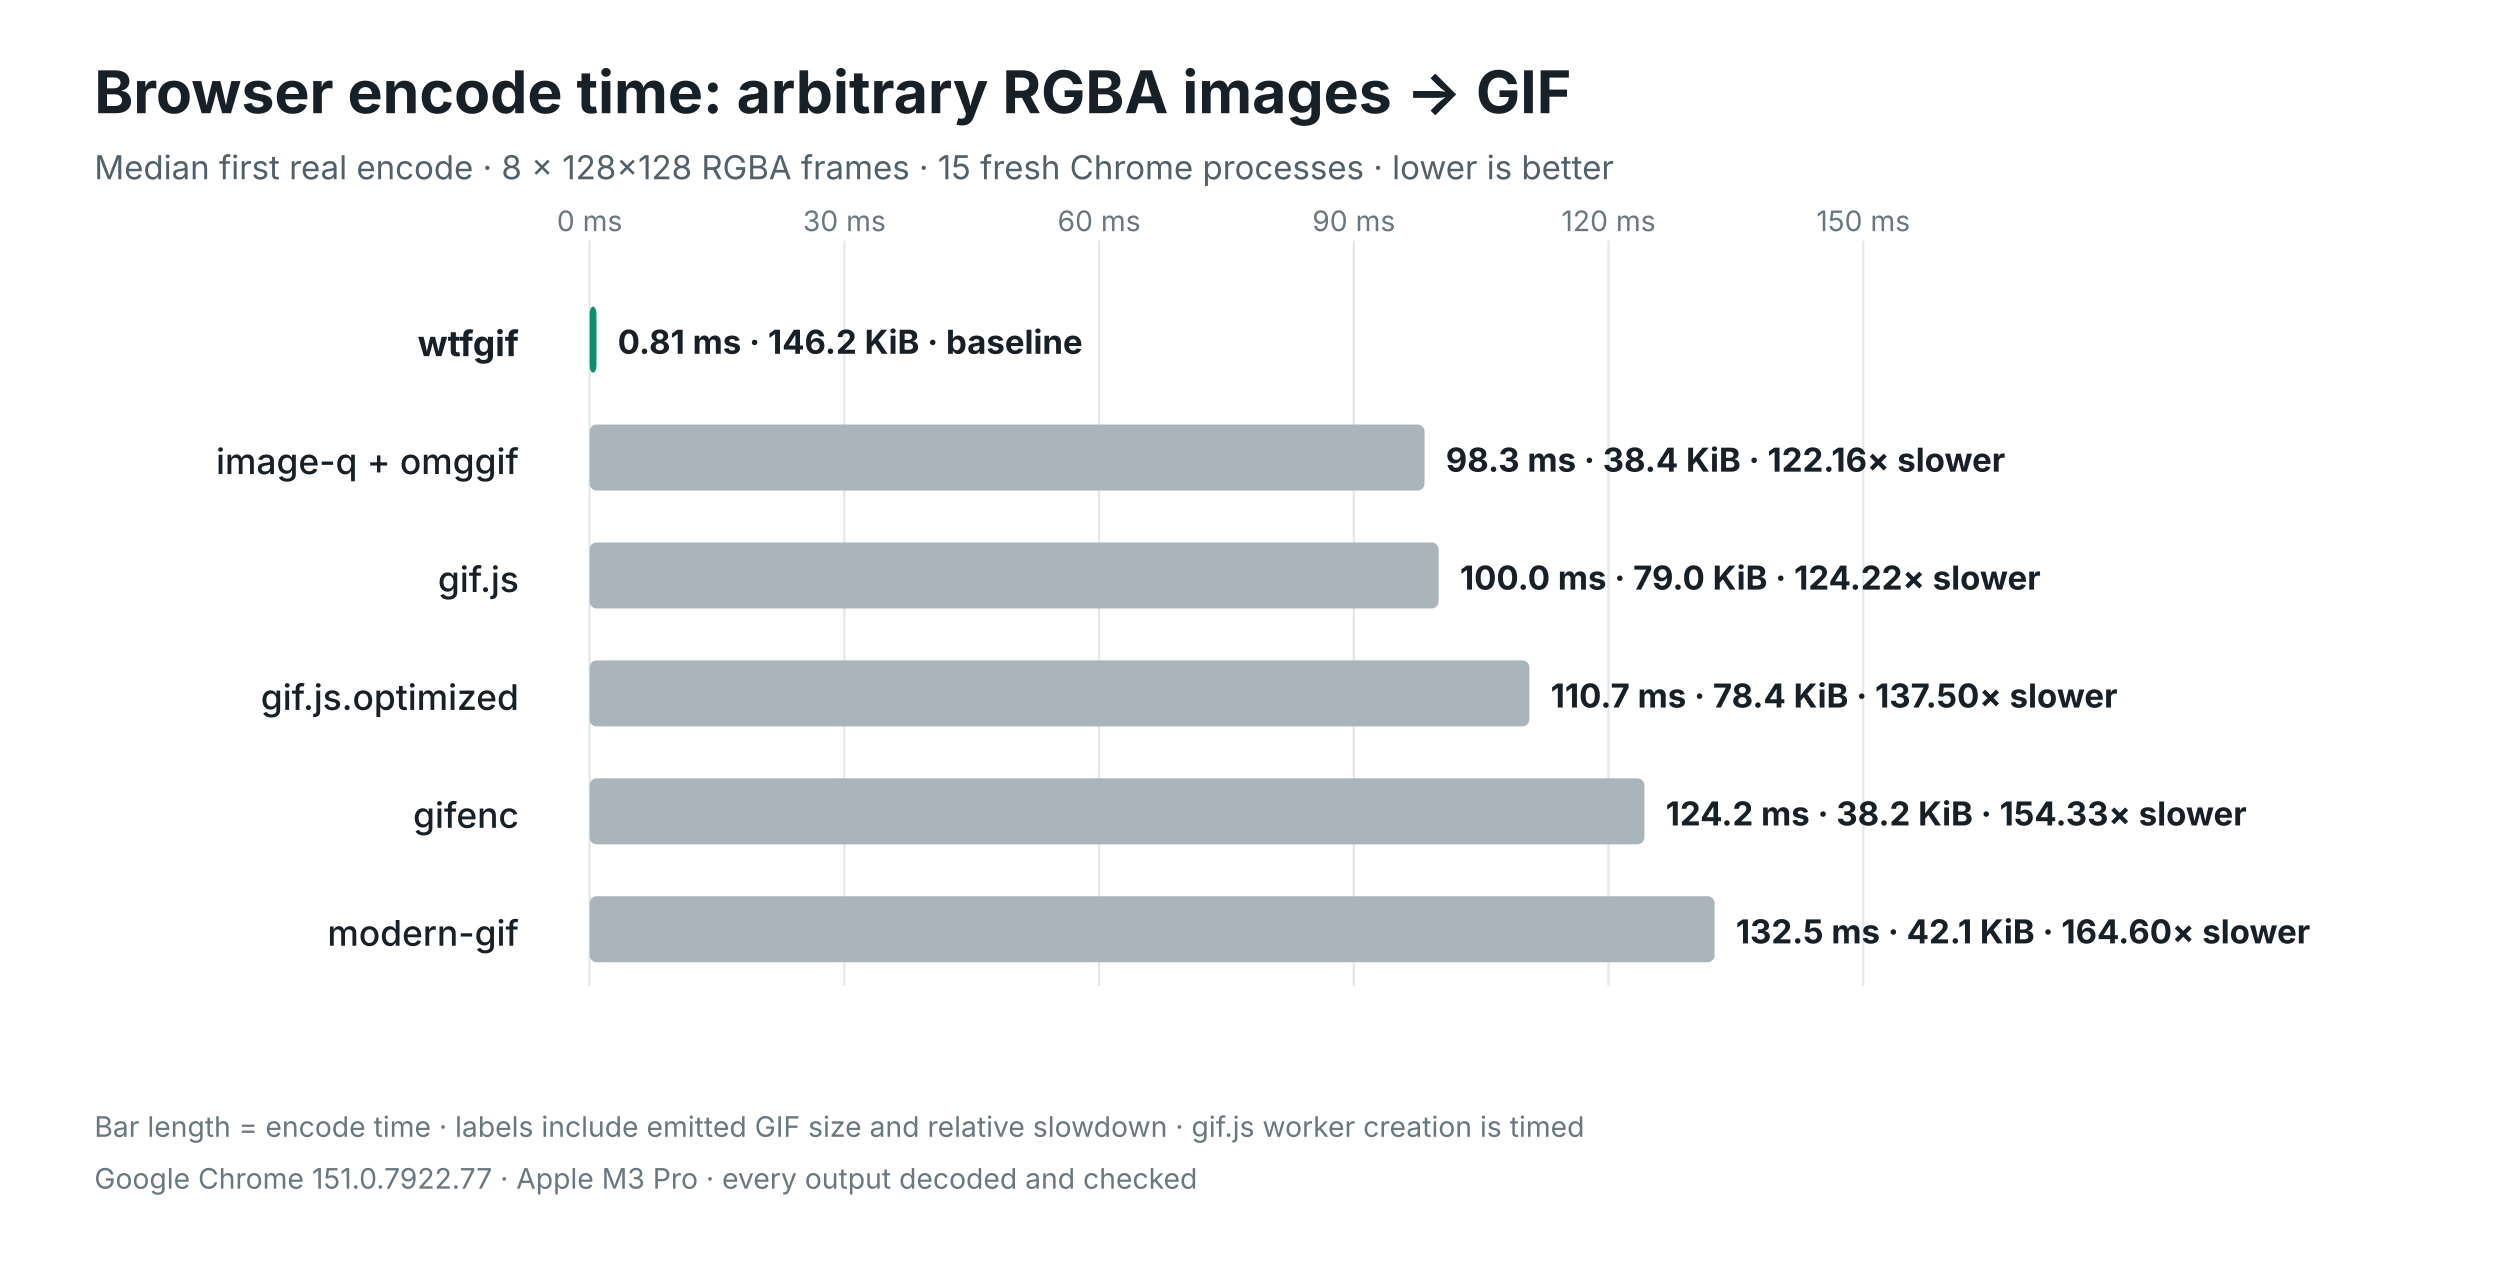
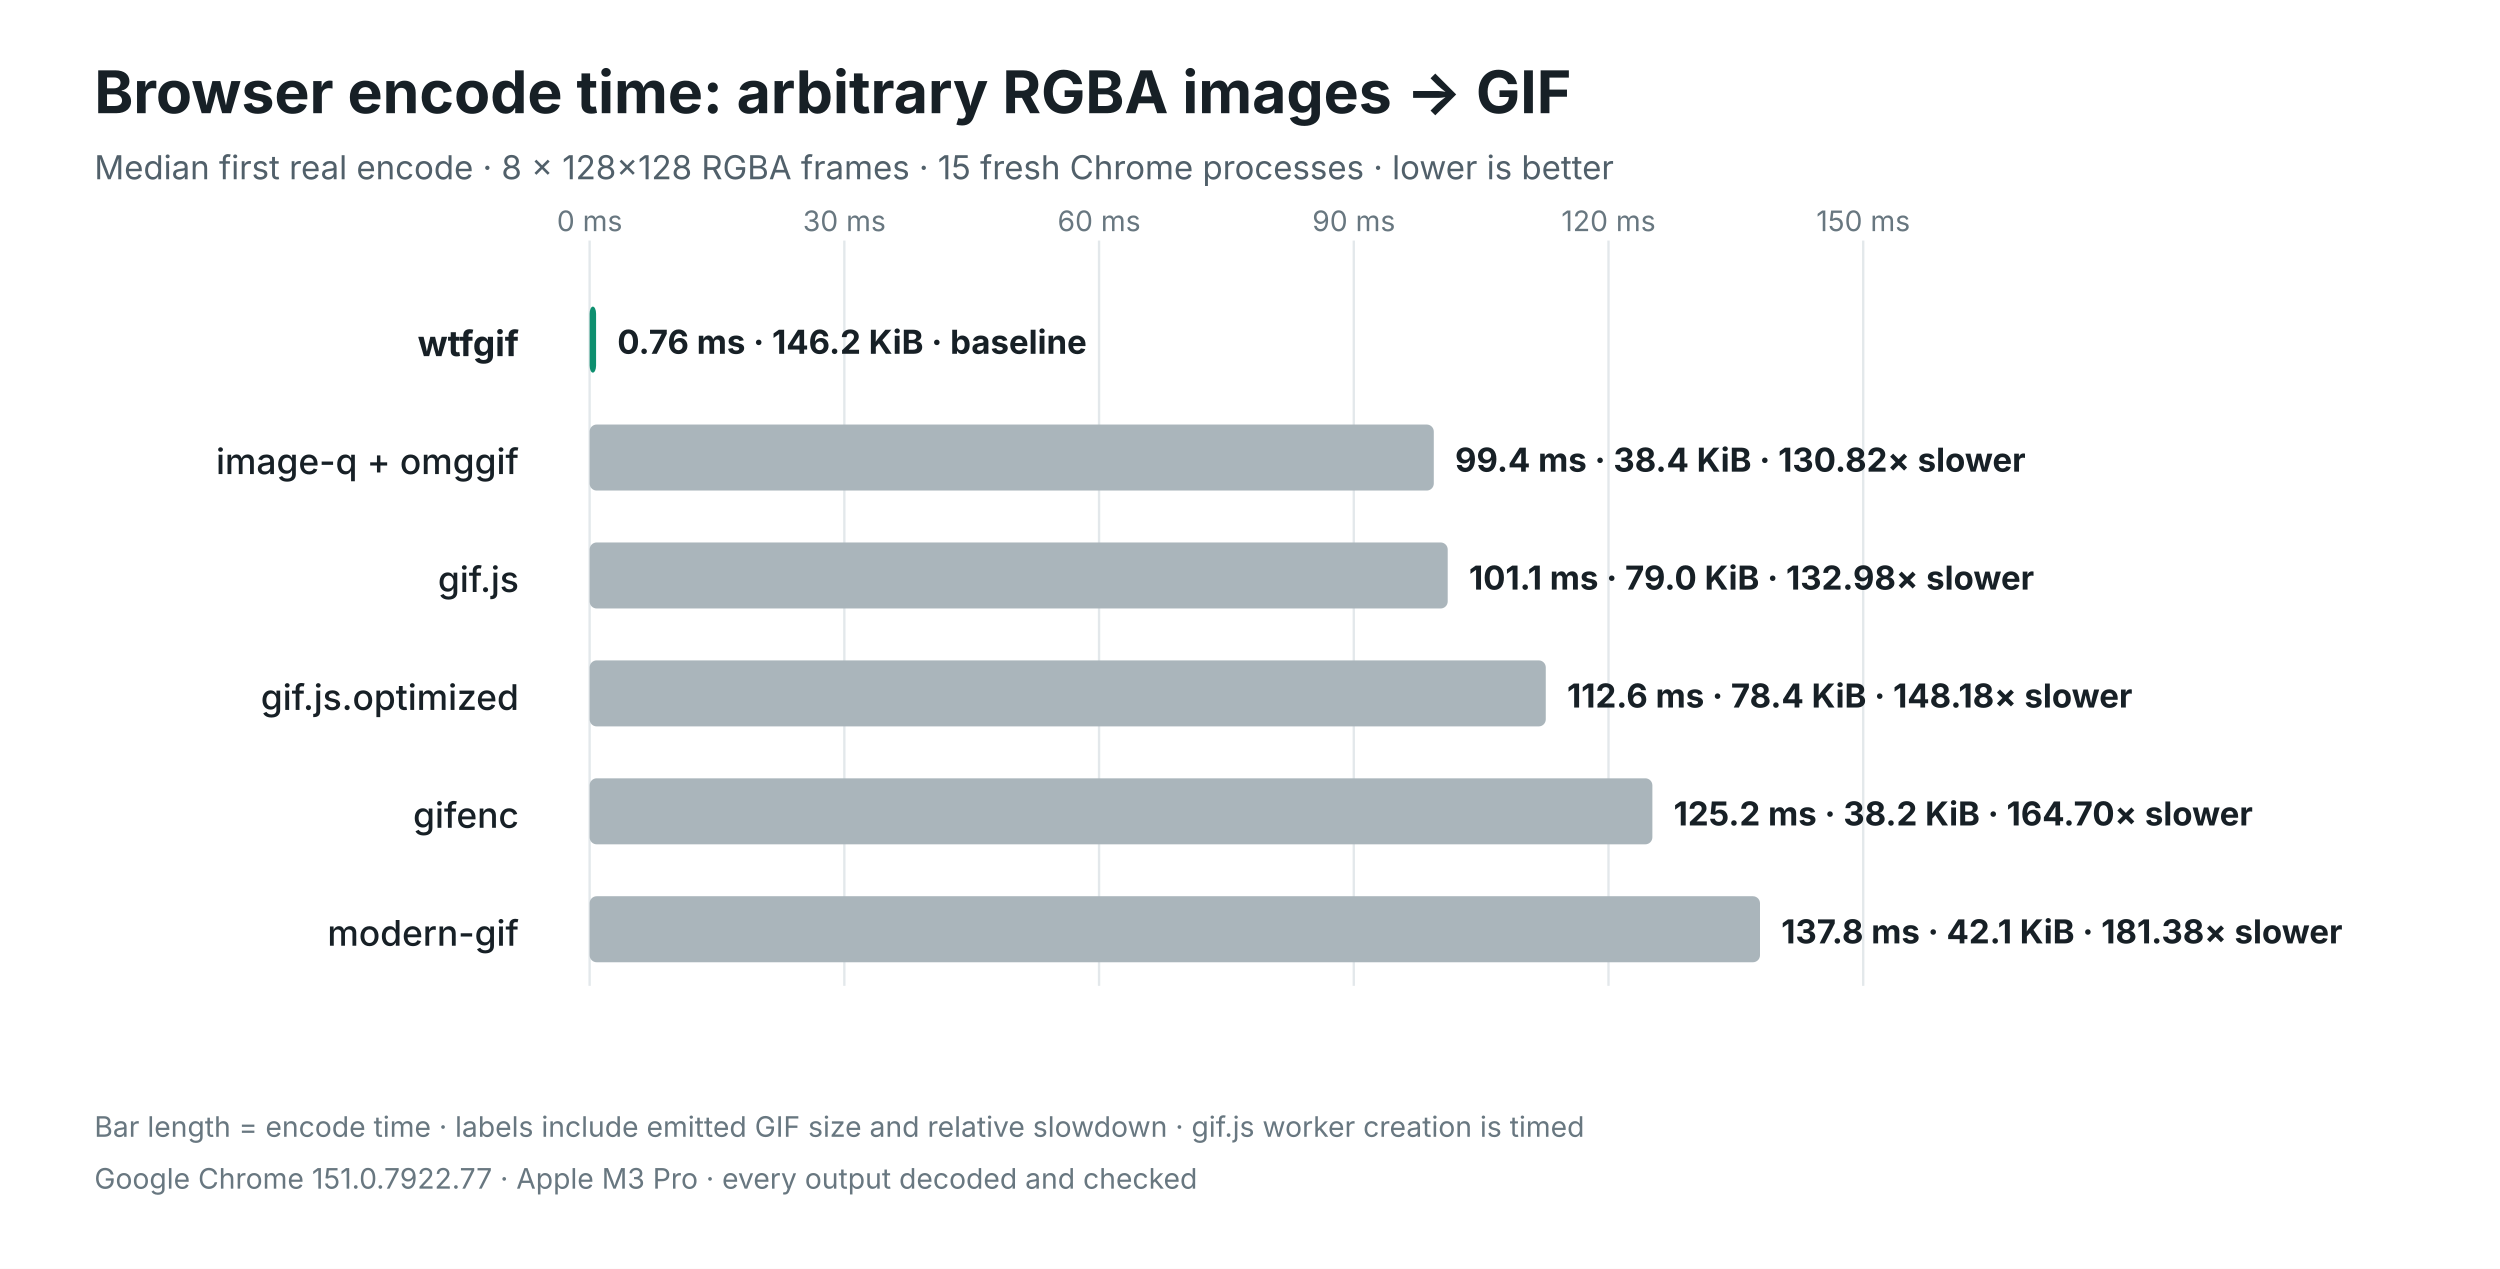
<svg xmlns="http://www.w3.org/2000/svg" width="1060" height="538" viewBox="0 0 1060 538" role="img" aria-labelledby="title desc">
  <rect width="100%" height="100%" fill="#ffffff" />
  <g font-family="ui-sans-serif, -apple-system, BlinkMacSystemFont, Segoe UI, sans-serif" fill="#172026">
    <text x="40" y="48" font-size="25" font-weight="700">Browser encode time: arbitrary RGBA images → GIF</text>
    <text x="40" y="76" font-size="14" fill="#51606a">Median first real encode · 8 × 128×128 RGBA frames · 15 fresh Chrome processes · lower is better</text>
    <line x1="250" y1="102" x2="250" y2="418" stroke="#e3e8eb" stroke-width="1" />
    <text x="250" y="98" text-anchor="middle" font-size="12" fill="#687780">0 ms</text>
    <line x1="358" y1="102" x2="358" y2="418" stroke="#e3e8eb" stroke-width="1" />
    <text x="358" y="98" text-anchor="middle" font-size="12" fill="#687780">30 ms</text>
    <line x1="466" y1="102" x2="466" y2="418" stroke="#e3e8eb" stroke-width="1" />
    <text x="466" y="98" text-anchor="middle" font-size="12" fill="#687780">60 ms</text>
    <line x1="574" y1="102" x2="574" y2="418" stroke="#e3e8eb" stroke-width="1" />
    <text x="574" y="98" text-anchor="middle" font-size="12" fill="#687780">90 ms</text>
    <line x1="682" y1="102" x2="682" y2="418" stroke="#e3e8eb" stroke-width="1" />
    <text x="682" y="98" text-anchor="middle" font-size="12" fill="#687780">120 ms</text>
    <line x1="790" y1="102" x2="790" y2="418" stroke="#e3e8eb" stroke-width="1" />
    <text x="790" y="98" text-anchor="middle" font-size="12" fill="#687780">150 ms</text>
    <text x="220" y="151" text-anchor="end" font-size="15" font-weight="700">wtfgif</text>
-     <rect x="250" y="130" width="2.9" height="28" rx="3" fill="#0d8f6f" />
-     <text x="261.9" y="150" text-anchor="start" font-size="14" font-weight="700" fill="#172026">0.81 ms · 146.2 KiB · baseline</text>
+     <rect x="250" y="130" width="2.74" height="28" rx="3" fill="#0d8f6f" />
+     <text x="261.74" y="150" text-anchor="start" font-size="14" font-weight="700" fill="#172026">0.76 ms · 146.2 KiB · baseline</text>
    <text x="220" y="201" text-anchor="end" font-size="15" font-weight="500">image-q + omggif</text>
-     <rect x="250" y="180" width="354.01" height="28" rx="3" fill="#aab5bb" />
-     <text x="613.01" y="200" text-anchor="start" font-size="14" font-weight="700" fill="#172026">98.3 ms · 38.4 KiB · 122.16× slower</text>
+     <rect x="250" y="180" width="357.93" height="28" rx="3" fill="#aab5bb" />
+     <text x="616.93" y="200" text-anchor="start" font-size="14" font-weight="700" fill="#172026">99.4 ms · 38.4 KiB · 130.82× slower</text>
    <text x="220" y="251" text-anchor="end" font-size="15" font-weight="500">gif.js</text>
-     <rect x="250" y="230" width="360" height="28" rx="3" fill="#aab5bb" />
-     <text x="619" y="250" text-anchor="start" font-size="14" font-weight="700" fill="#172026">100.0 ms · 79.0 KiB · 124.22× slower</text>
+     <rect x="250" y="230" width="363.83" height="28" rx="3" fill="#aab5bb" />
+     <text x="622.83" y="250" text-anchor="start" font-size="14" font-weight="700" fill="#172026">101.1 ms · 79.0 KiB · 132.98× slower</text>
    <text x="220" y="301" text-anchor="end" font-size="15" font-weight="500">gif.js.optimized</text>
-     <rect x="250" y="280" width="398.47" height="28" rx="3" fill="#aab5bb" />
-     <text x="657.47" y="300" text-anchor="start" font-size="14" font-weight="700" fill="#172026">110.7 ms · 78.4 KiB · 137.50× slower</text>
+     <rect x="250" y="280" width="405.41" height="28" rx="3" fill="#aab5bb" />
+     <text x="664.41" y="300" text-anchor="start" font-size="14" font-weight="700" fill="#172026">112.6 ms · 78.4 KiB · 148.18× slower</text>
    <text x="220" y="351" text-anchor="end" font-size="15" font-weight="500">gifenc</text>
-     <rect x="250" y="330" width="447.25" height="28" rx="3" fill="#aab5bb" />
-     <text x="706.25" y="350" text-anchor="start" font-size="14" font-weight="700" fill="#172026">124.2 ms · 38.2 KiB · 154.33× slower</text>
+     <rect x="250" y="330" width="450.61" height="28" rx="3" fill="#aab5bb" />
+     <text x="709.61" y="350" text-anchor="start" font-size="14" font-weight="700" fill="#172026">125.2 ms · 38.2 KiB · 164.70× slower</text>
    <text x="220" y="401" text-anchor="end" font-size="15" font-weight="500">modern-gif</text>
-     <rect x="250" y="380" width="477" height="28" rx="3" fill="#aab5bb" />
-     <text x="736" y="400" text-anchor="start" font-size="14" font-weight="700" fill="#172026">132.5 ms · 42.1 KiB · 164.60× slower</text>
+     <rect x="250" y="380" width="496.24" height="28" rx="3" fill="#aab5bb" />
+     <text x="755.24" y="400" text-anchor="start" font-size="14" font-weight="700" fill="#172026">137.8 ms · 42.1 KiB · 181.38× slower</text>
    <text x="40" y="482" font-size="12" fill="#687780">Bar length = encode time · labels include emitted GIF size and relative slowdown · gif.js worker creation is timed</text>
    <text x="40" y="504" font-size="12" fill="#687780">Google Chrome 151.0.7922.77 · Apple M3 Pro · every output decoded and checked</text>
  </g>
</svg>
